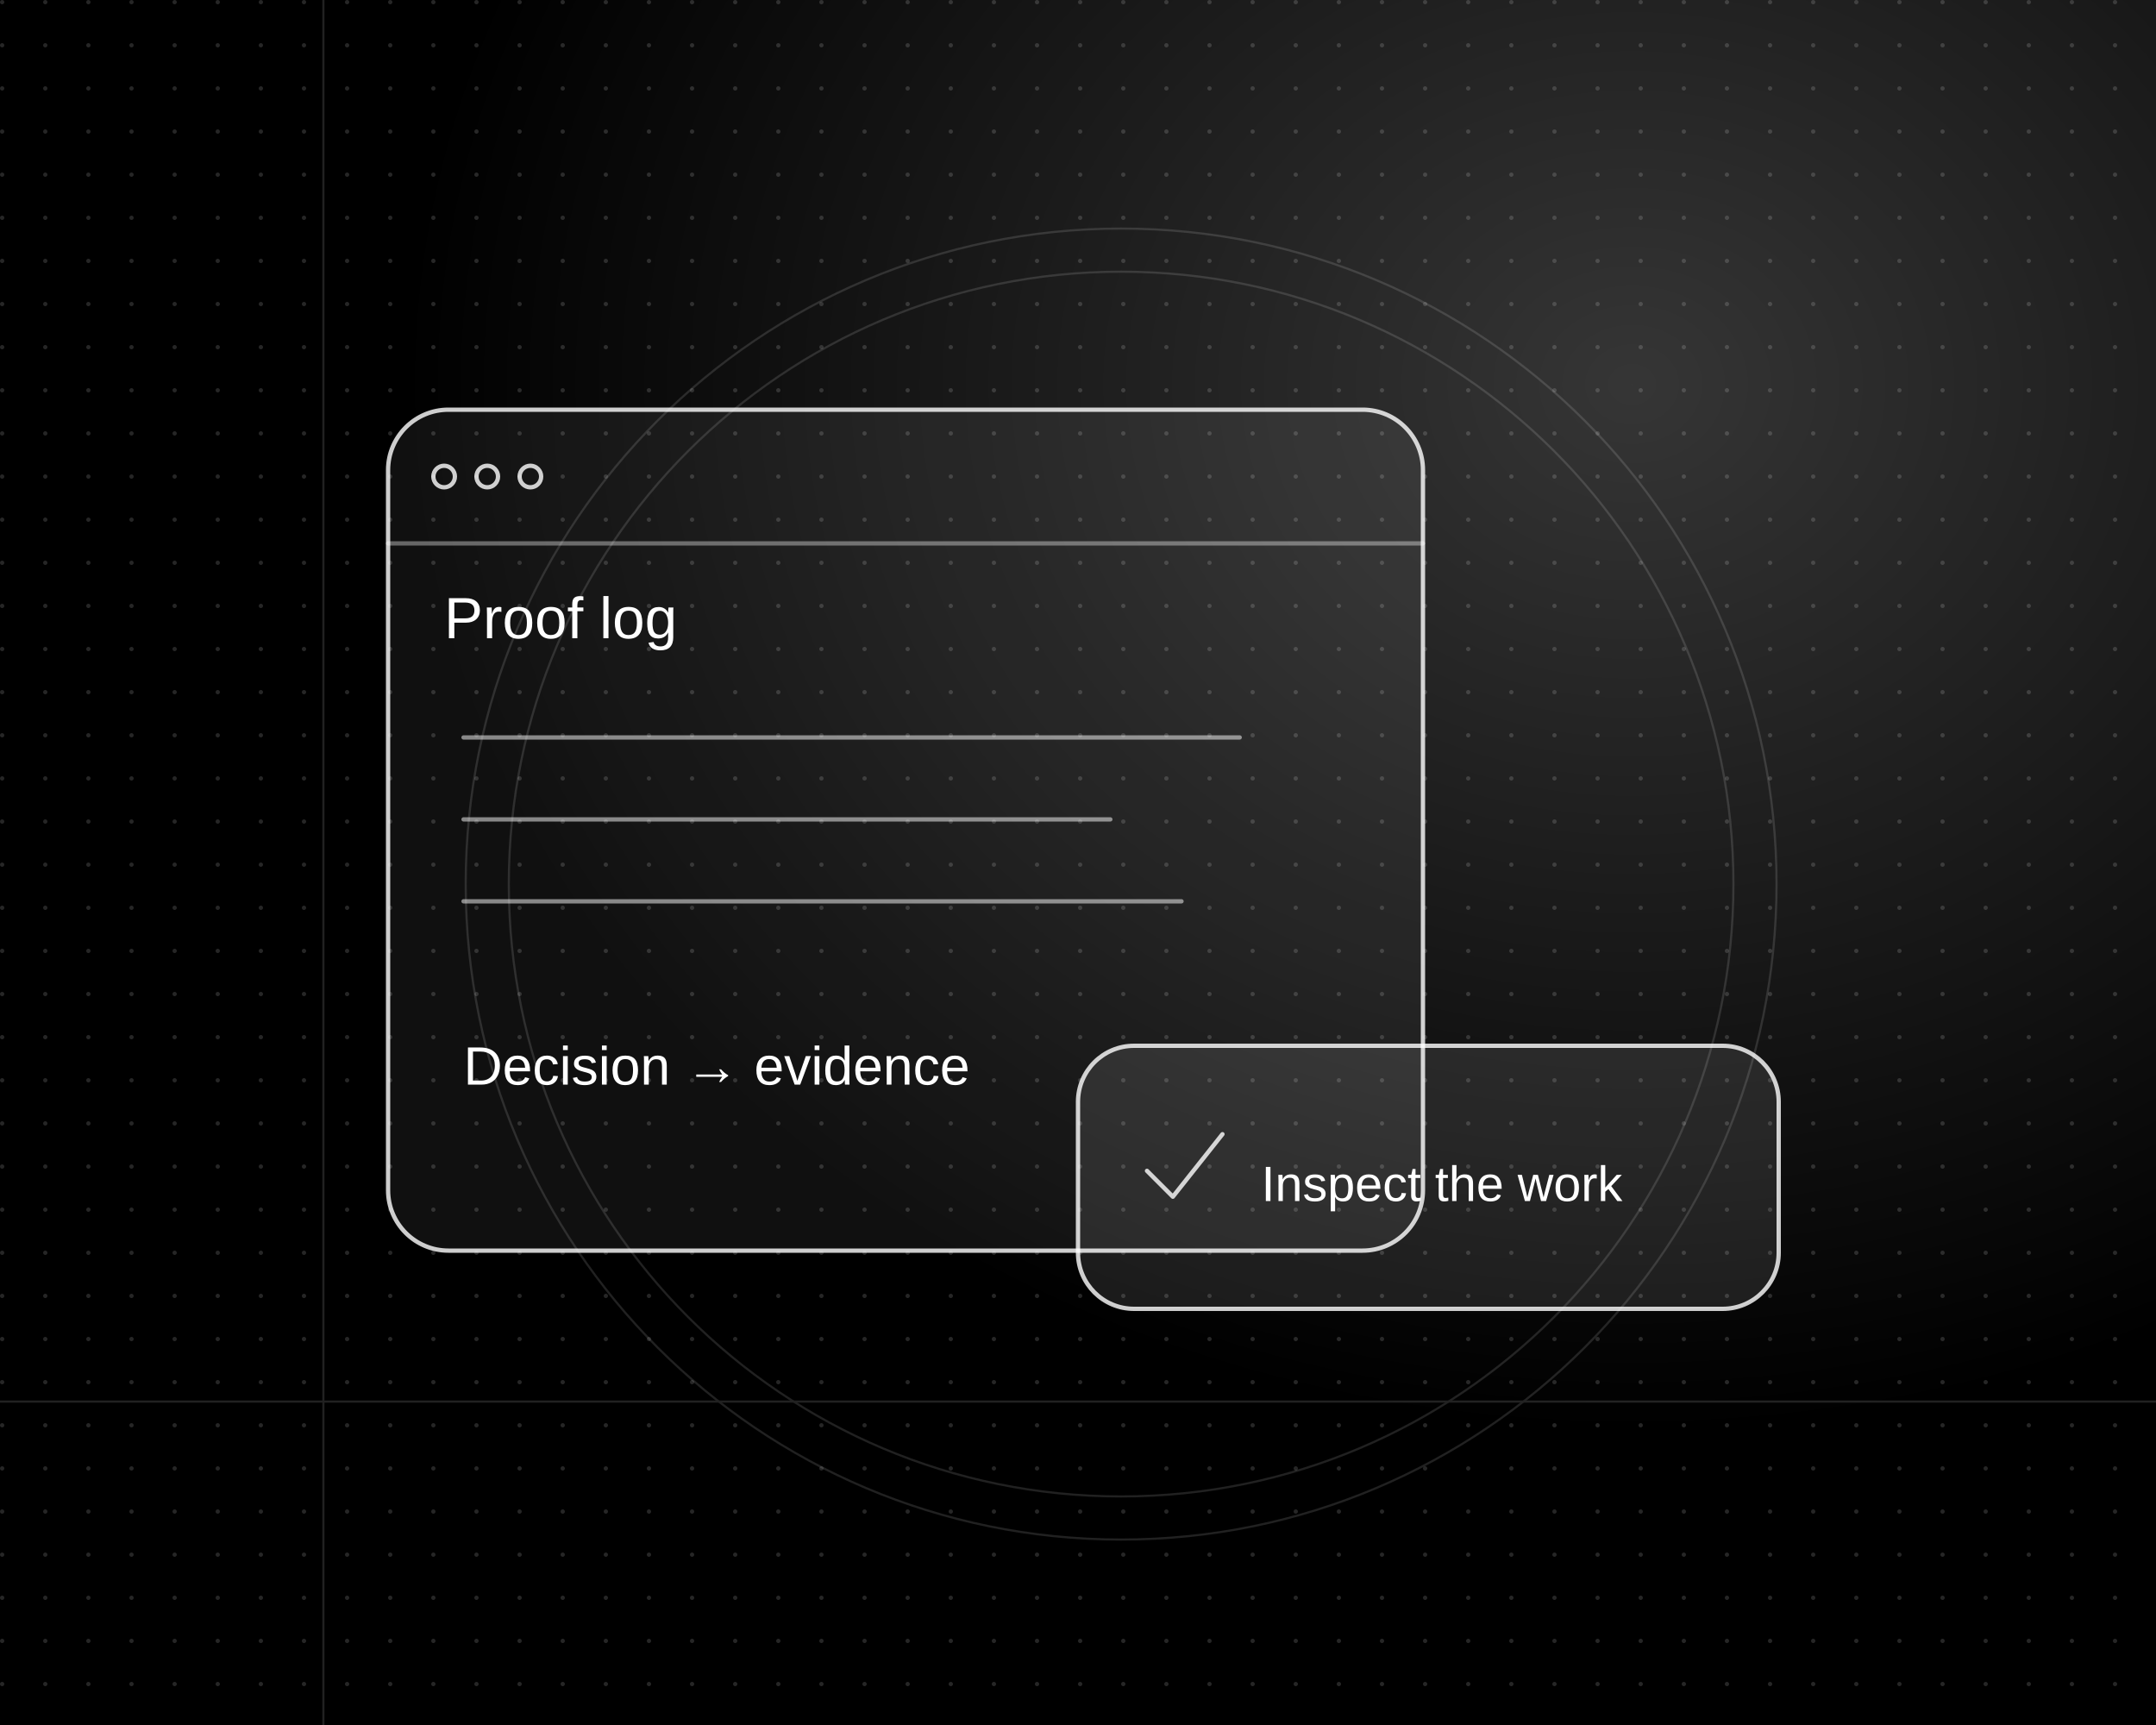
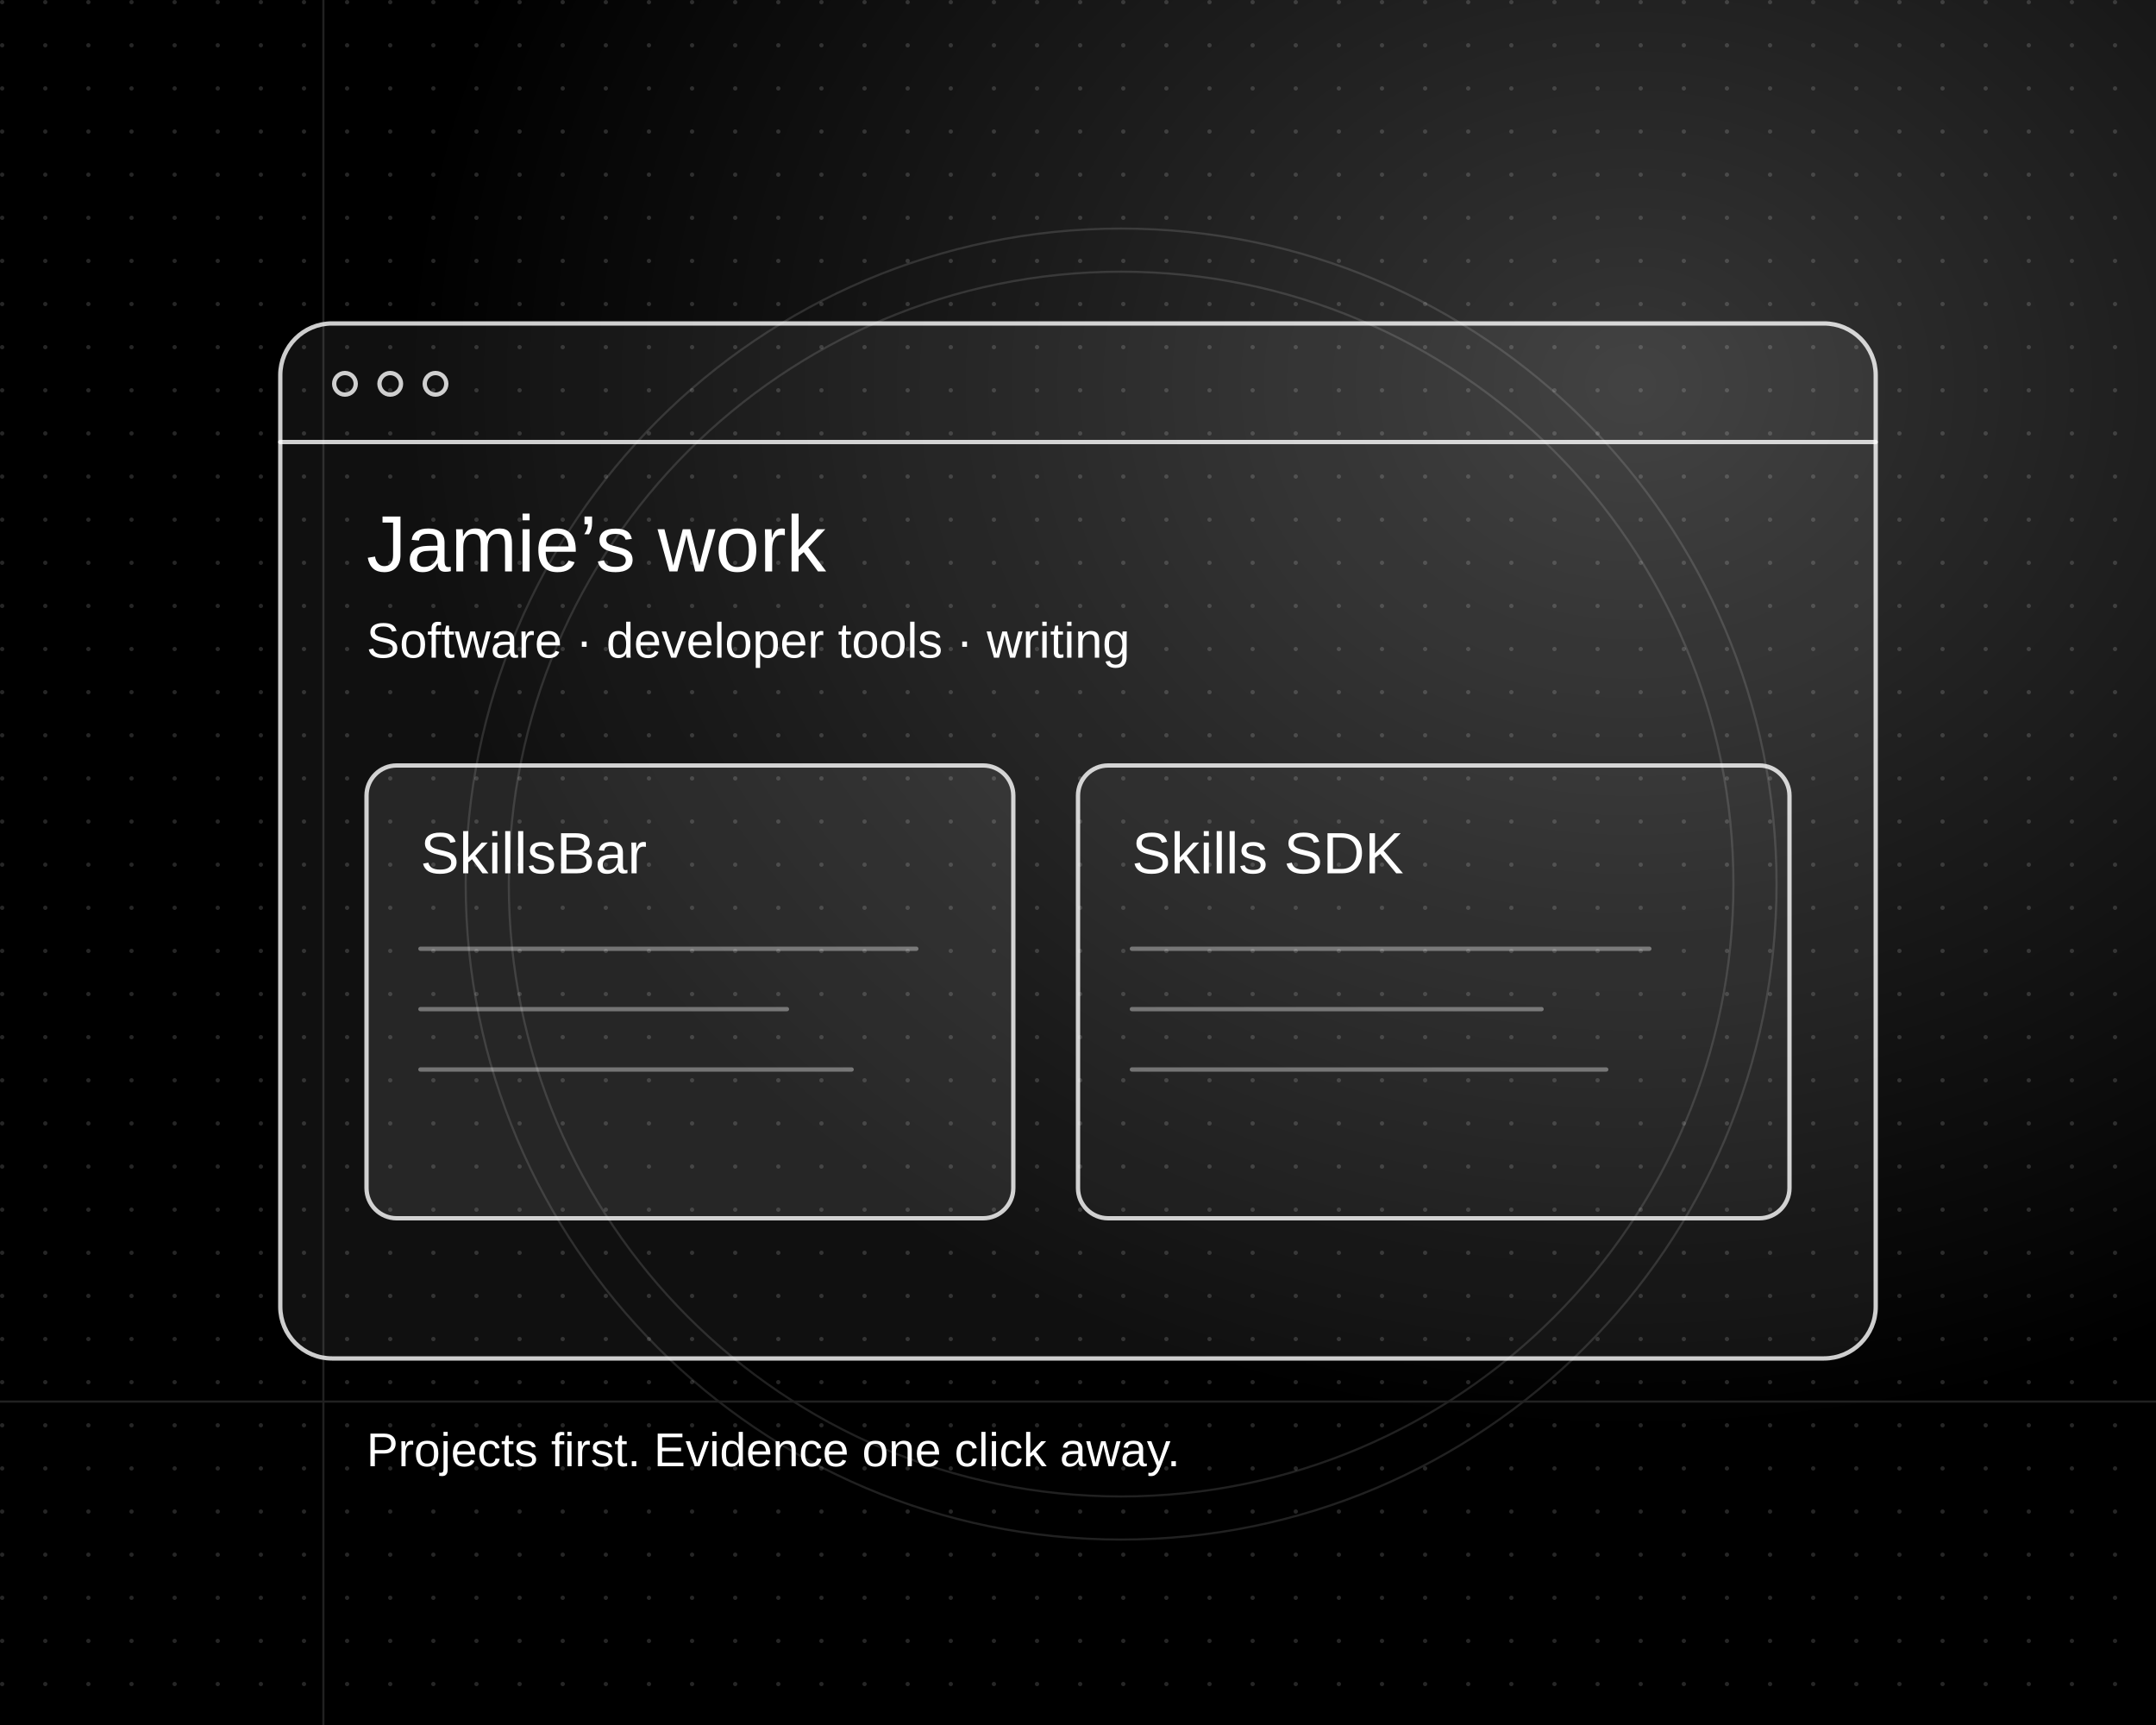
<svg xmlns="http://www.w3.org/2000/svg" viewBox="0 0 1000 800">
  <defs>
    <linearGradient id="base" x2="1" y2="1">
      <stop stop-color="oklch(.42 .06 195)" />
      <stop offset=".55" stop-color="oklch(.45 .07 235)" />
      <stop offset="1" stop-color="oklch(.45 .06 280)" />
    </linearGradient>
    <radialGradient id="light">
      <stop stop-color="white" stop-opacity=".21" />
      <stop offset="1" stop-color="white" stop-opacity="0" />
    </radialGradient>
    <pattern id="dots" width="20" height="20" patternUnits="userSpaceOnUse">
      <circle cx="1" cy="1" r="1" fill="white" opacity=".15" />
    </pattern>
    <marker id="arrow" markerWidth="8" markerHeight="8" refX="6" refY="4" orient="auto">
      <path d="M1 1L6 4L1 7" fill="none" stroke="white" stroke-width="1" />
    </marker>
  </defs>
  <rect width="1000" height="800" fill="url(#base)" />
  <ellipse cx="760" cy="180" rx="580" ry="480" fill="url(#light)" />
  <rect width="1000" height="800" fill="url(#dots)" />
  <g fill="none" stroke="white" stroke-width="1" opacity=".13">
    <circle cx="520" cy="410" r="284" />
    <circle cx="520" cy="410" r="304" />
    <path d="M0 650H1000M150 0V800" />
  </g>
-   <g fill="none" stroke="white" stroke-opacity=".8" stroke-width="2" stroke-linecap="round" stroke-linejoin="round" font-family="Arial, sans-serif" font-weight="400">
-     <style>text{fill:white;stroke:none}.label{font-size:27px}.small{font-size:20px}</style>
-     <rect x="180" y="190" width="480" height="390" rx="28" fill="white" fill-opacity=".065" />
-     <path d="M180 252H660" opacity=".45" />
-     <circle cx="206" cy="221" r="5" />
-     <circle cx="226" cy="221" r="5" />
-     <circle cx="246" cy="221" r="5" />
-     <text x="206" y="296" class="label">Proof log</text>
-     <path d="M215 342H575M215 380H515M215 418H548" stroke-opacity=".5" />
-     <text x="215" y="503" font-size="25">Decision → evidence</text>
-     <rect x="500" y="485" width="325" height="122" rx="26" fill="white" fill-opacity=".1" />
-     <path d="M532 543l12 12 23-29" />
-     <text x="585" y="557" font-size="23">Inspect the work</text>
+   <g transform="translate(0 0)" fill="none" stroke="white" stroke-opacity=".8" stroke-width="2" stroke-linecap="round" stroke-linejoin="round" font-family="Arial, sans-serif">
+     <style>text{fill:white;stroke:none}</style>
+     <rect x="130" y="150" width="740" height="480" rx="24" fill="white" fill-opacity=".065" />
+     <path d="M130 205h740" />
+     <circle cx="160" cy="178" r="5" />
+     <circle cx="181" cy="178" r="5" />
+     <circle cx="202" cy="178" r="5" />
+     <text x="170" y="265" font-size="37">Jamie’s work</text>
+     <text x="170" y="305" font-size="23">Software · developer tools · writing</text>
+     <rect x="170" y="355" width="300" height="210" rx="14" fill="white" fill-opacity=".09" />
+     <rect x="500" y="355" width="330" height="210" rx="14" fill="white" fill-opacity=".04" />
+     <text x="195" y="405" font-size="27">SkillsBar</text>
+     <path d="M195 440h230m-230 28h170m-170 28h200" opacity=".45" />
+     <text x="525" y="405" font-size="27">Skills SDK</text>
+     <path d="M525 440h240m-240 28h190m-190 28h220" opacity=".45" />
+     <text x="170" y="680" font-size="22">Projects first. Evidence one click away.</text>
  </g>
</svg>
